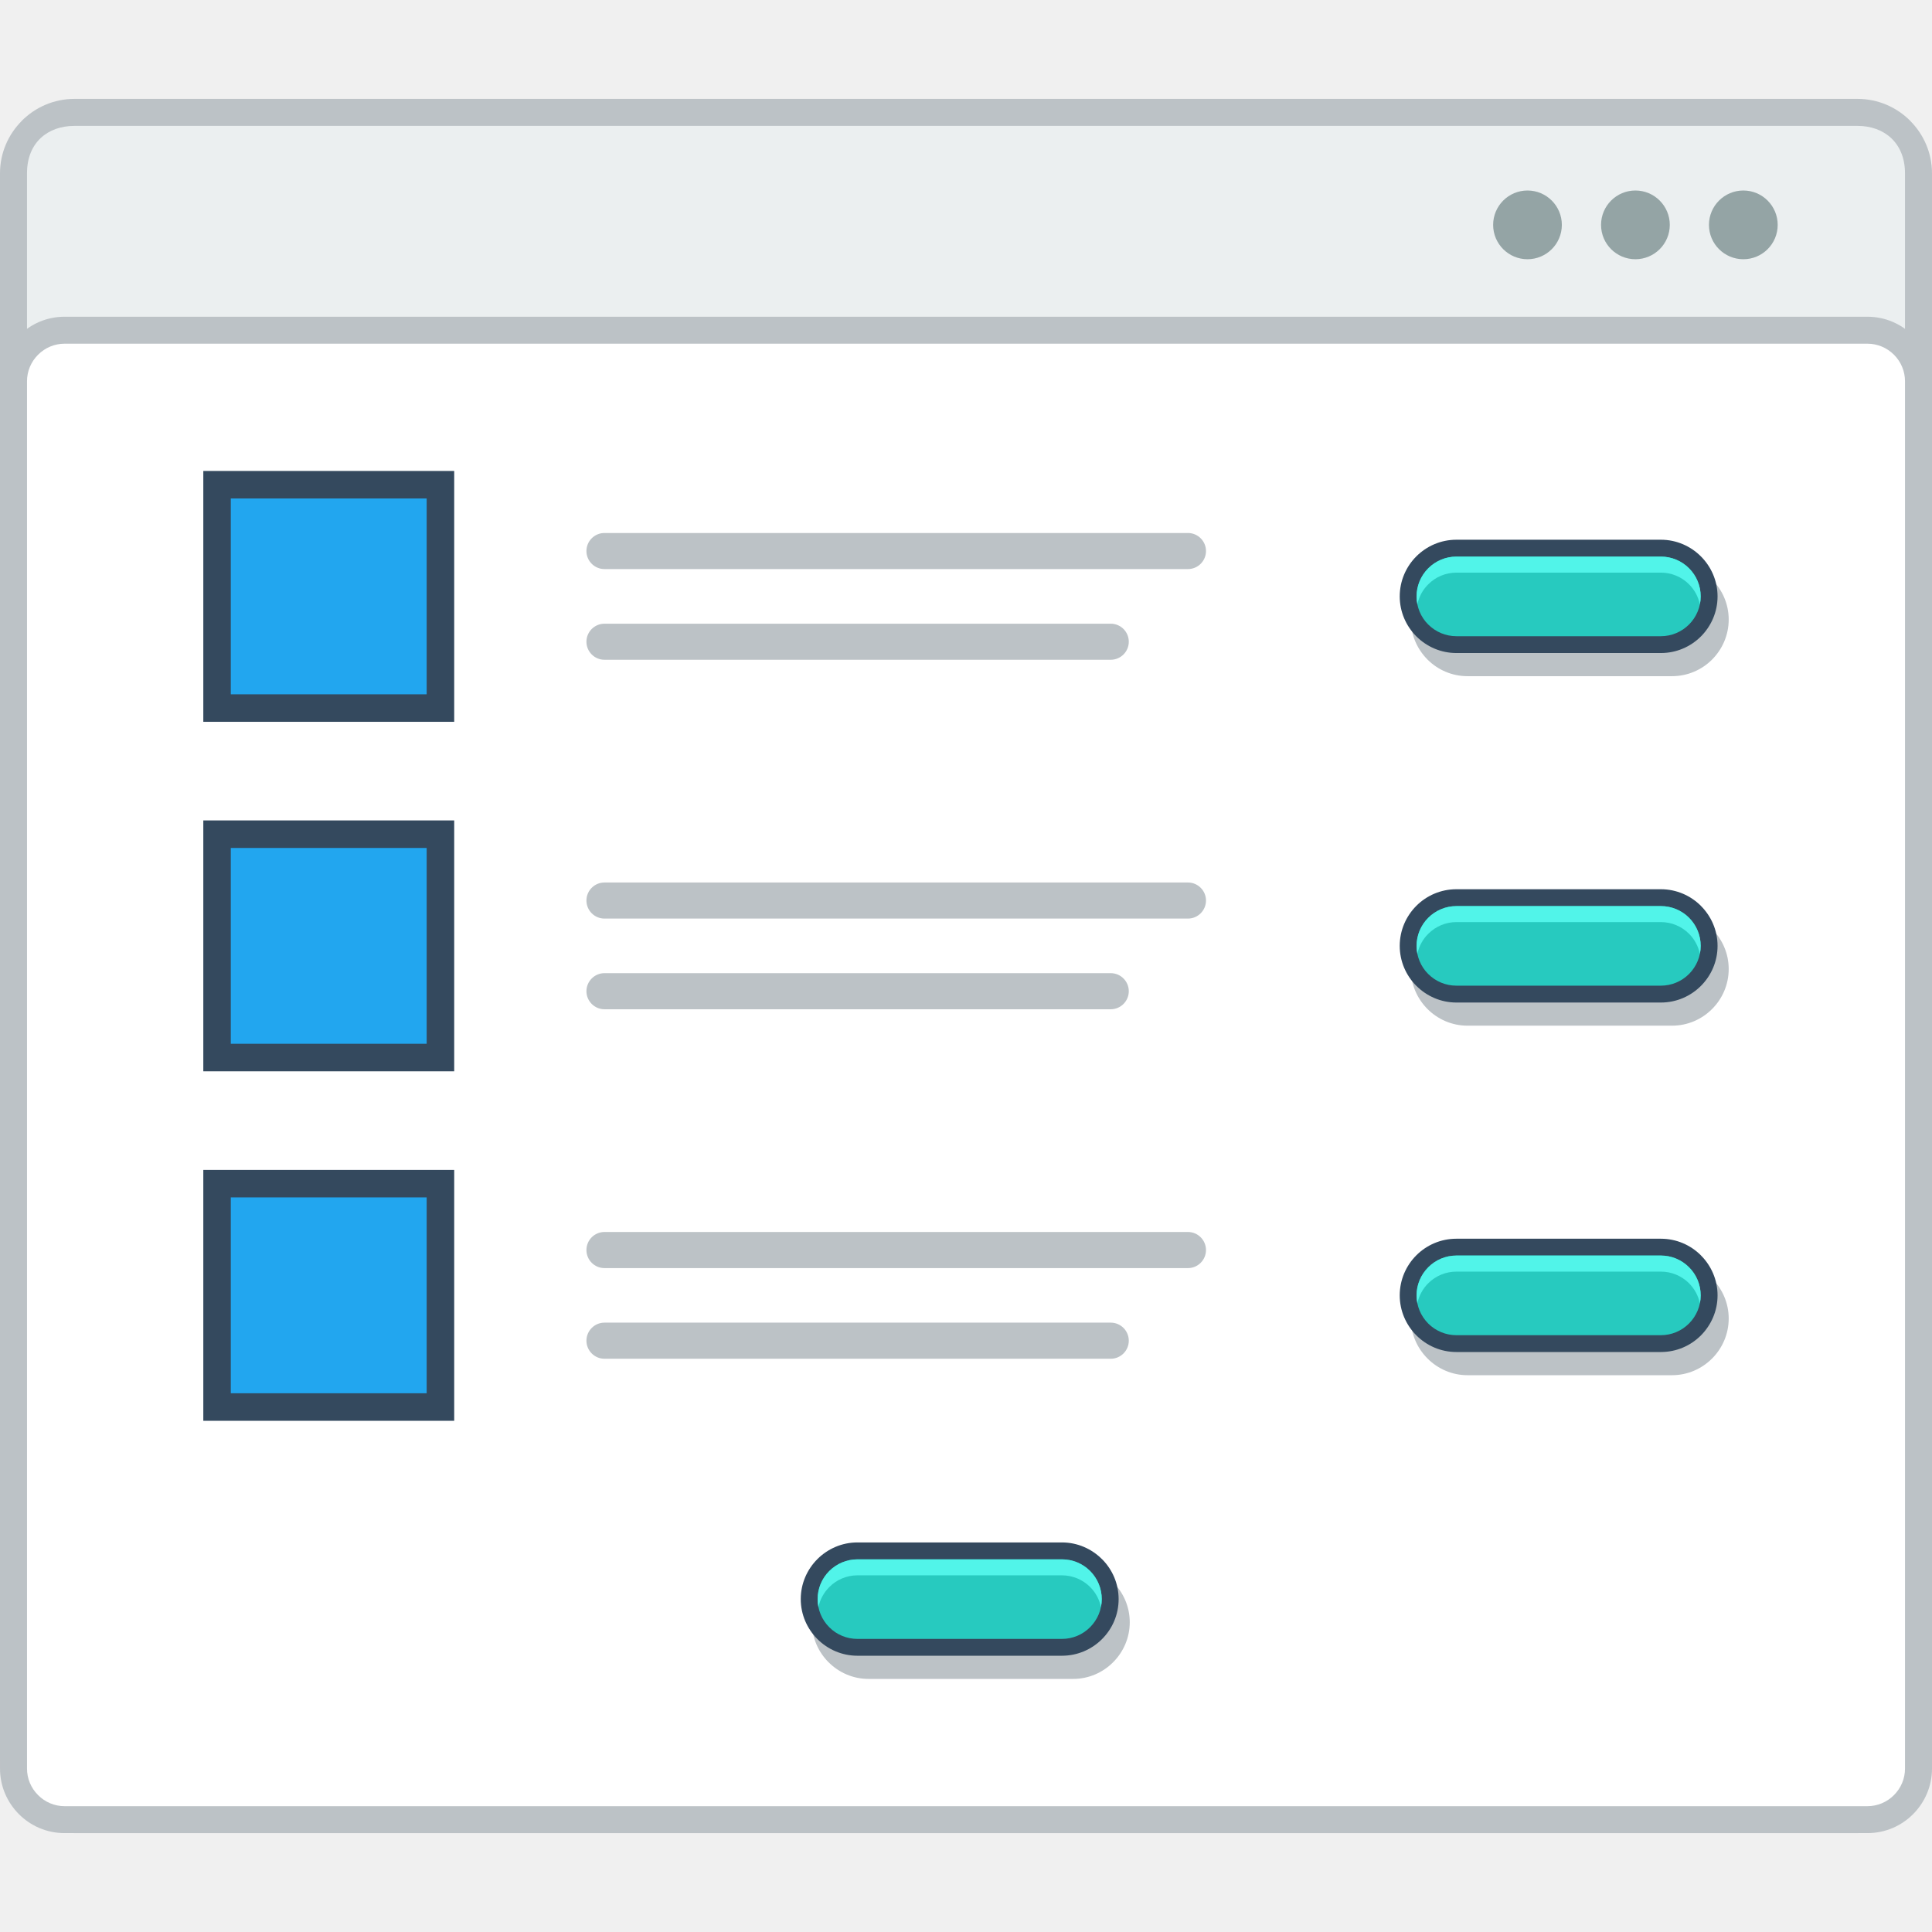
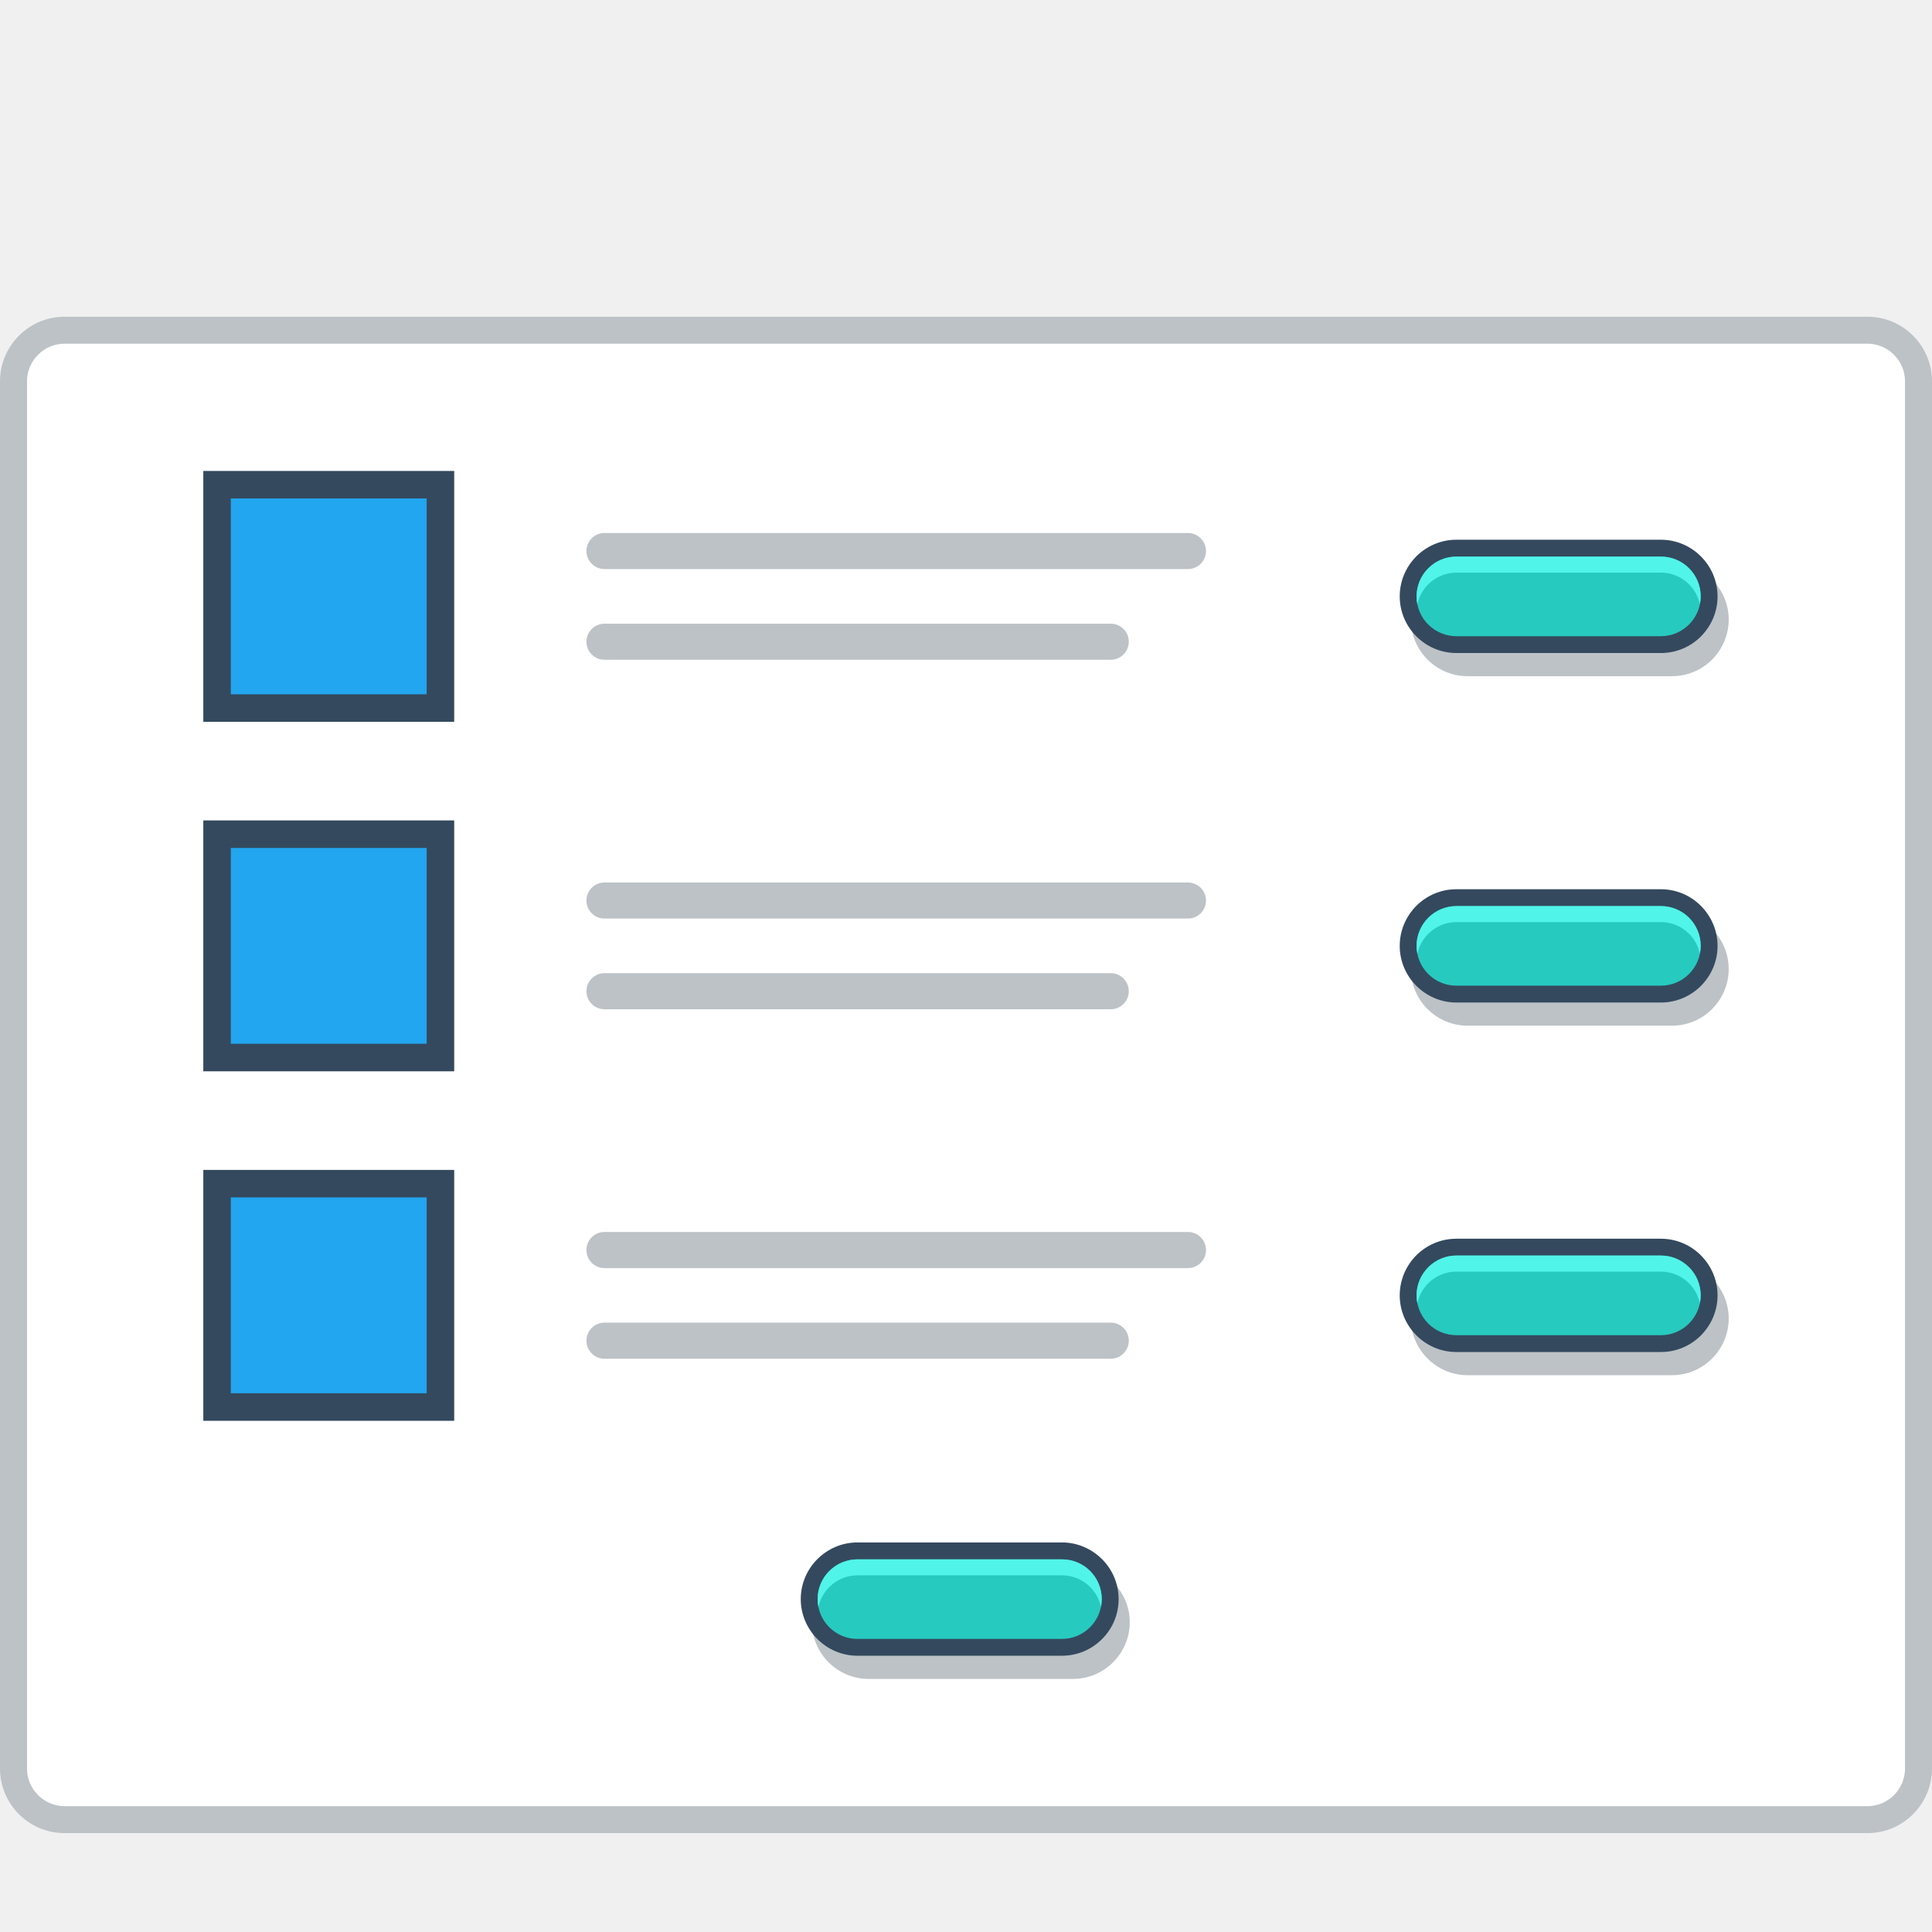
<svg xmlns="http://www.w3.org/2000/svg" version="1.0" id="Layer_1" x="0px" y="0px" width="800px" height="800px" viewBox="196.456 206.562 419.513 376.57" enable-background="new 0 0 800 800" xml:space="preserve">
  <g>
-     <path fill="#BCC2C6" d="M212.611,206.562h387.203c4.443,0,8.488,1.819,11.412,4.743v0.017c2.924,2.923,4.742,6.96,4.742,11.396   v344.267c0,4.436-1.818,8.472-4.742,11.396v0.017c-2.924,2.924-6.969,4.734-11.412,4.734H212.611c-4.443,0-8.49-1.811-11.412-4.734   v-0.017c-2.926-2.924-4.743-6.96-4.743-11.396V222.717c0-4.436,1.817-8.472,4.743-11.396v-0.017   C204.121,208.381,208.168,206.562,212.611,206.562" />
-     <path fill="#EBEFF0" d="M610.105,222.717v344.267c0,6.495-4.518,10.299-10.291,10.299H212.611c-5.765,0-10.291-3.704-10.291-10.299   V222.717c0-6.719,4.543-10.291,10.291-10.291h387.203C605.578,212.426,610.105,216.113,610.105,222.717" />
    <path fill="#BCC2C6" d="M210.475,253.864h391.475c3.862,0,7.367,1.57,9.9,4.112c2.541,2.533,4.119,6.046,4.119,9.9v301.25   c0,3.854-1.578,7.359-4.119,9.9c-2.533,2.543-6.038,4.104-9.9,4.104H210.475c-3.861,0-7.367-1.561-9.9-4.104   c-2.541-2.541-4.118-6.047-4.118-9.9v-301.25c0-3.854,1.577-7.367,4.118-9.9C203.107,255.434,206.613,253.864,210.475,253.864" />
    <path fill-rule="evenodd" clip-rule="evenodd" fill="#FFFFFF" d="M210.475,259.719c-2.166,0-4.227,0.864-5.756,2.401   c-1.535,1.528-2.398,3.596-2.398,5.756v301.25c0,2.16,0.863,4.22,2.398,5.748c1.529,1.544,3.59,2.408,5.756,2.408h391.475   c2.168,0,4.227-0.864,5.764-2.408c1.529-1.528,2.393-3.588,2.393-5.748v-301.25c0-2.168-0.863-4.228-2.393-5.756   c-1.537-1.537-3.596-2.401-5.764-2.401H210.475z" />
-     <path fill-rule="evenodd" clip-rule="evenodd" fill="#94A4A5" d="M551.566,226.455c4.118,0,7.467,3.347,7.467,7.467   c0,4.119-3.349,7.458-7.467,7.458c-4.121,0-7.459-3.339-7.459-7.458C544.107,229.802,547.445,226.455,551.566,226.455    M575.004,226.455c4.12,0,7.459,3.347,7.459,7.467c0,4.119-3.339,7.458-7.459,7.458c-4.119,0-7.467-3.339-7.467-7.458   C567.537,229.802,570.885,226.455,575.004,226.455z M528.135,226.455c4.119,0,7.458,3.347,7.458,7.467   c0,4.119-3.339,7.458-7.458,7.458s-7.459-3.339-7.459-7.458C520.676,229.802,524.016,226.455,528.135,226.455z" />
    <rect x="240.602" y="287.354" fill-rule="evenodd" clip-rule="evenodd" fill="#34495E" width="54.479" height="54.47" />
    <rect x="246.572" y="293.325" fill-rule="evenodd" clip-rule="evenodd" fill="#22A6EF" width="42.527" height="42.526" />
    <path fill-rule="evenodd" clip-rule="evenodd" fill="#BCC2C6" d="M327.705,300.826h126.706c2.152,0,3.913,1.761,3.913,3.92l0,0   c0,2.151-1.761,3.912-3.913,3.912H327.705c-2.159,0-3.912-1.761-3.912-3.912l0,0C323.793,302.586,325.546,300.826,327.705,300.826" />
    <path fill-rule="evenodd" clip-rule="evenodd" fill="#BCC2C6" d="M327.705,320.519H437.65c2.15,0,3.911,1.76,3.911,3.912v0.008   c0,2.151-1.761,3.912-3.911,3.912H327.705c-2.15,0-3.912-1.761-3.912-3.912v-0.008   C323.793,322.279,325.555,320.519,327.705,320.519" />
    <rect x="240.602" y="363.236" fill-rule="evenodd" clip-rule="evenodd" fill="#34495E" width="54.479" height="54.478" />
    <rect x="246.572" y="369.216" fill-rule="evenodd" clip-rule="evenodd" fill="#22A6EF" width="42.527" height="42.517" />
    <path fill-rule="evenodd" clip-rule="evenodd" fill="#BCC2C6" d="M327.705,376.716h126.706c2.152,0,3.913,1.761,3.913,3.913   c0,2.16-1.761,3.92-3.913,3.92H327.705c-2.159,0-3.912-1.761-3.912-3.92C323.793,378.477,325.546,376.716,327.705,376.716" />
    <path fill-rule="evenodd" clip-rule="evenodd" fill="#BCC2C6" d="M327.705,396.401H437.65c2.15,0,3.911,1.769,3.911,3.92   c0,2.152-1.761,3.92-3.911,3.92H327.705c-2.15,0-3.912-1.769-3.912-3.92C323.793,398.17,325.555,396.401,327.705,396.401" />
    <rect x="240.602" y="439.126" fill-rule="evenodd" clip-rule="evenodd" fill="#34495E" width="54.479" height="54.475" />
    <rect x="246.572" y="445.095" fill-rule="evenodd" clip-rule="evenodd" fill="#22A6EF" width="42.527" height="42.526" />
    <path fill-rule="evenodd" clip-rule="evenodd" fill="#BCC2C6" d="M327.705,452.603h126.706c2.152,0,3.913,1.762,3.913,3.921l0,0   c0,2.16-1.761,3.92-3.913,3.92H327.705c-2.159,0-3.912-1.76-3.912-3.92l0,0C323.793,454.364,325.546,452.603,327.705,452.603" />
    <path fill-rule="evenodd" clip-rule="evenodd" fill="#BCC2C6" d="M327.705,472.288H437.65c2.15,0,3.911,1.761,3.911,3.921l0,0   c0,2.159-1.761,3.919-3.911,3.919H327.705c-2.15,0-3.912-1.76-3.912-3.919l0,0C323.793,474.049,325.555,472.288,327.705,472.288" />
    <path fill="#BCC2C6" d="M429.469,531.127h-44.42c-1.703,0-3.256,0.697-4.387,1.827c-1.129,1.13-1.826,2.691-1.826,4.386   c0,1.728,0.697,3.271,1.82,4.402h0.006c1.123,1.13,2.676,1.827,4.387,1.827h44.42c1.702,0,3.256-0.714,4.385-1.827   c1.13-1.131,1.828-2.691,1.828-4.402s-0.698-3.256-1.819-4.386C432.732,531.824,431.18,531.127,429.469,531.127 M385.049,525.047   h44.42c3.372,0,6.445,1.379,8.68,3.605l0.009,0.016c2.226,2.227,3.612,5.299,3.612,8.672c0,3.388-1.387,6.462-3.612,8.688   c-2.226,2.242-5.308,3.622-8.688,3.622h-44.42c-3.373,0-6.445-1.38-8.68-3.622l0,0h-0.008c-2.227-2.242-3.613-5.316-3.613-8.688   c0-3.39,1.387-6.462,3.613-8.688C378.587,526.426,381.669,525.047,385.049,525.047z" />
    <path fill="#34495E" d="M382.632,520.014h44.421c3.379,0,6.453,1.396,8.68,3.621h0.008c2.234,2.227,3.613,5.299,3.613,8.688l0,0   c0,3.39-1.379,6.462-3.613,8.688c-2.227,2.226-5.3,3.604-8.688,3.604h-44.421c-3.363,0-6.445-1.379-8.671-3.604h-0.009   l-0.008-0.017c-2.226-2.226-3.613-5.299-3.613-8.672l0,0c0-3.389,1.388-6.461,3.613-8.688   C376.17,521.409,379.251,520.014,382.632,520.014" />
    <path fill="#27CABF" d="M427.053,523.685c2.291,0,4.484,0.896,6.104,2.524c1.628,1.629,2.533,3.821,2.533,6.113   c0,2.293-0.914,4.469-2.533,6.098c-1.619,1.628-3.803,2.541-6.104,2.541h-44.421c-2.292,0-4.477-0.896-6.097-2.524l-0.018-0.017   c-1.617-1.611-2.523-3.805-2.523-6.098c0-2.309,0.912-4.484,2.541-6.113c1.62-1.611,3.805-2.524,6.097-2.524H427.053z" />
    <path fill="#51F4E9" d="M427.053,523.685c2.291,0,4.484,0.896,6.104,2.524c1.628,1.629,2.533,3.821,2.533,6.113   c0,0.582-0.058,1.164-0.175,1.728c-0.34-1.644-1.146-3.155-2.358-4.368c-1.619-1.611-3.813-2.524-6.104-2.524h-44.421   c-2.292,0-4.477,0.913-6.097,2.541c-1.203,1.196-2.027,2.725-2.367,4.368c-0.116-0.58-0.174-1.162-0.174-1.744   c0-2.309,0.912-4.484,2.541-6.113c1.62-1.611,3.805-2.524,6.097-2.524H427.053z" />
    <path fill="#BCC2C6" d="M559.521,313.4h-44.419c-1.703,0-3.256,0.698-4.386,1.828c-1.13,1.129-1.828,2.683-1.828,4.386   c0,1.719,0.698,3.272,1.82,4.394l0.008,0.008c1.122,1.121,2.675,1.819,4.386,1.819h44.419c1.703,0,3.257-0.706,4.387-1.827   c1.129-1.13,1.826-2.683,1.826-4.394c0-1.711-0.697-3.265-1.818-4.395C562.787,314.098,561.234,313.4,559.521,313.4    M515.103,307.313h44.419c3.373,0,6.455,1.387,8.681,3.613l0.009,0.008c2.226,2.234,3.613,5.308,3.613,8.68   c0,3.389-1.388,6.461-3.613,8.696c-2.227,2.226-5.301,3.605-8.689,3.605h-44.419c-3.373,0-6.445-1.379-8.68-3.605v-0.008   l-0.009-0.008c-2.225-2.234-3.613-5.308-3.613-8.679c0-3.381,1.389-6.462,3.613-8.688   C508.641,308.699,511.723,307.313,515.103,307.313z" />
    <path fill="#34495E" d="M512.693,302.287h44.412c3.372,0,6.454,1.387,8.68,3.613l0.008,0.008c2.227,2.234,3.613,5.299,3.613,8.68   c0,3.389-1.387,6.462-3.613,8.696c-2.226,2.226-5.299,3.605-8.688,3.605h-44.412c-3.379,0-6.445-1.379-8.68-3.605l-0.008-0.008   l-0.008-0.008c-2.227-2.234-3.605-5.308-3.605-8.68c0-3.38,1.379-6.462,3.605-8.688   C506.224,303.674,509.305,302.287,512.693,302.287" />
    <path fill="#27CABF" d="M557.105,305.95c2.292,0,4.484,0.905,6.104,2.534c1.628,1.62,2.533,3.812,2.533,6.105   c0,2.292-0.913,4.485-2.533,6.105c-1.62,1.619-3.813,2.541-6.104,2.541h-44.412c-2.301,0-4.484-0.914-6.105-2.533l-0.016-0.008   c-1.62-1.62-2.525-3.813-2.525-6.105c0-2.293,0.923-4.485,2.541-6.105c1.621-1.619,3.805-2.534,6.105-2.534H557.105z" />
    <path fill="#51F4E9" d="M557.105,305.95c2.292,0,4.484,0.905,6.104,2.534c1.628,1.62,2.533,3.812,2.533,6.105   c0,0.59-0.058,1.171-0.175,1.736c-0.34-1.636-1.154-3.156-2.358-4.36c-1.62-1.628-3.813-2.533-6.104-2.533h-44.412   c-2.301,0-4.484,0.914-6.105,2.533c-1.213,1.204-2.026,2.724-2.366,4.368c-0.116-0.564-0.175-1.154-0.175-1.744   c0-2.293,0.923-4.485,2.541-6.105c1.621-1.619,3.805-2.534,6.105-2.534H557.105z" />
    <path fill="#BCC2C6" d="M559.521,389.292h-44.419c-1.703,0-3.256,0.698-4.386,1.827s-1.828,2.683-1.828,4.385   c0,1.711,0.698,3.265,1.82,4.386l0.008,0.017c1.122,1.112,2.675,1.811,4.386,1.811h44.419c1.703,0,3.257-0.698,4.387-1.827   c1.129-1.121,1.826-2.674,1.826-4.386c0-1.711-0.697-3.264-1.818-4.394C562.787,389.989,561.234,389.292,559.521,389.292    M515.103,383.203h44.419c3.373,0,6.455,1.378,8.681,3.613l0.009,0.008c2.226,2.226,3.613,5.299,3.613,8.679   c0,3.389-1.388,6.463-3.613,8.688c-2.227,2.234-5.301,3.613-8.689,3.613h-44.419c-3.373,0-6.445-1.379-8.68-3.613l0,0l-0.009-0.008   c-2.225-2.235-3.613-5.308-3.613-8.681c0-3.389,1.389-6.461,3.613-8.688C508.641,384.582,511.723,383.203,515.103,383.203z" />
    <path fill="#34495E" d="M512.693,378.178h44.412c3.372,0,6.454,1.379,8.68,3.605l0.008,0.016c2.227,2.226,3.613,5.299,3.613,8.68   c0,3.389-1.387,6.462-3.613,8.688c-2.226,2.227-5.299,3.613-8.688,3.613h-44.412c-3.379,0-6.445-1.387-8.68-3.613l-0.008-0.008   h-0.008c-2.227-2.235-3.605-5.308-3.605-8.68c0-3.389,1.379-6.462,3.605-8.696C506.224,379.557,509.305,378.178,512.693,378.178" />
    <path fill="#27CABF" d="M557.105,381.841c2.292,0,4.484,0.906,6.104,2.525c1.628,1.628,2.533,3.821,2.533,6.113   s-0.913,4.477-2.533,6.104c-1.62,1.62-3.813,2.534-6.104,2.534h-44.412c-2.301,0-4.484-0.905-6.105-2.525l-0.016-0.009   c-1.62-1.627-2.525-3.812-2.525-6.104s0.923-4.485,2.541-6.105c1.621-1.62,3.805-2.533,6.105-2.533H557.105z" />
    <path fill="#51F4E9" d="M557.105,381.841c2.292,0,4.484,0.906,6.104,2.525c1.628,1.628,2.533,3.821,2.533,6.113   c0,0.59-0.058,1.171-0.175,1.736c-0.34-1.645-1.154-3.165-2.358-4.369c-1.62-1.62-3.813-2.533-6.104-2.533h-44.412   c-2.301,0-4.484,0.922-6.105,2.542c-1.213,1.204-2.026,2.724-2.366,4.369c-0.116-0.573-0.175-1.155-0.175-1.745   c0-2.292,0.923-4.485,2.541-6.105c1.621-1.62,3.805-2.533,6.105-2.533H557.105z" />
    <path fill="#BCC2C6" d="M559.521,465.178h-44.419c-1.703,0-3.256,0.698-4.386,1.827c-1.13,1.13-1.828,2.675-1.828,4.387   c0,1.711,0.698,3.271,1.82,4.385l0.008,0.017c1.122,1.112,2.675,1.811,4.386,1.811h44.419c1.703,0,3.257-0.698,4.387-1.827   c1.129-1.13,1.826-2.674,1.826-4.385c0-1.712-0.697-3.257-1.818-4.387C562.787,465.876,561.234,465.178,559.521,465.178    M515.103,459.099h44.419c3.373,0,6.455,1.378,8.681,3.604l0.009,0.017c2.226,2.226,3.613,5.299,3.613,8.672   c0,3.388-1.388,6.462-3.613,8.688c-2.227,2.226-5.301,3.621-8.689,3.621h-44.419c-3.373,0-6.445-1.396-8.68-3.621l0,0l-0.009-0.017   c-2.225-2.226-3.613-5.3-3.613-8.671c0-3.39,1.389-6.462,3.613-8.688C508.641,460.477,511.723,459.099,515.103,459.099z" />
    <path fill="#34495E" d="M512.693,454.065h44.412c3.372,0,6.454,1.379,8.68,3.604l0.008,0.017c2.227,2.226,3.613,5.299,3.613,8.671   v0.017c0,3.372-1.387,6.445-3.613,8.688c-2.226,2.227-5.299,3.605-8.688,3.605h-44.412c-3.379,0-6.445-1.379-8.68-3.605   l-0.008-0.016h-0.008c-2.227-2.243-3.605-5.316-3.605-8.672v-0.017c0-3.372,1.379-6.462,3.605-8.688   C506.224,455.444,509.305,454.065,512.693,454.065" />
    <path fill="#27CABF" d="M557.105,457.72c2.292,0,4.484,0.913,6.104,2.541c1.628,1.611,2.533,3.805,2.533,6.113   c0,2.293-0.913,4.469-2.533,6.096c-1.62,1.629-3.813,2.543-6.104,2.543h-44.412c-2.301,0-4.484-0.914-6.105-2.525l-0.016-0.018   c-1.62-1.627-2.525-3.819-2.525-6.112c0-2.292,0.923-4.469,2.541-6.097c1.621-1.628,3.805-2.541,6.105-2.541H557.105z" />
    <path fill="#51F4E9" d="M557.105,457.72c2.292,0,4.484,0.913,6.104,2.541c1.628,1.611,2.533,3.805,2.533,6.113   c0,0.582-0.058,1.163-0.175,1.728c-0.34-1.645-1.154-3.156-2.358-4.368c-1.62-1.611-3.813-2.525-6.104-2.525h-44.412   c-2.301,0-4.484,0.914-6.105,2.525c-1.213,1.212-2.026,2.724-2.366,4.368c-0.116-0.564-0.175-1.146-0.175-1.744   c0-2.292,0.923-4.469,2.541-6.097c1.621-1.628,3.805-2.541,6.105-2.541H557.105z" />
  </g>
</svg>
